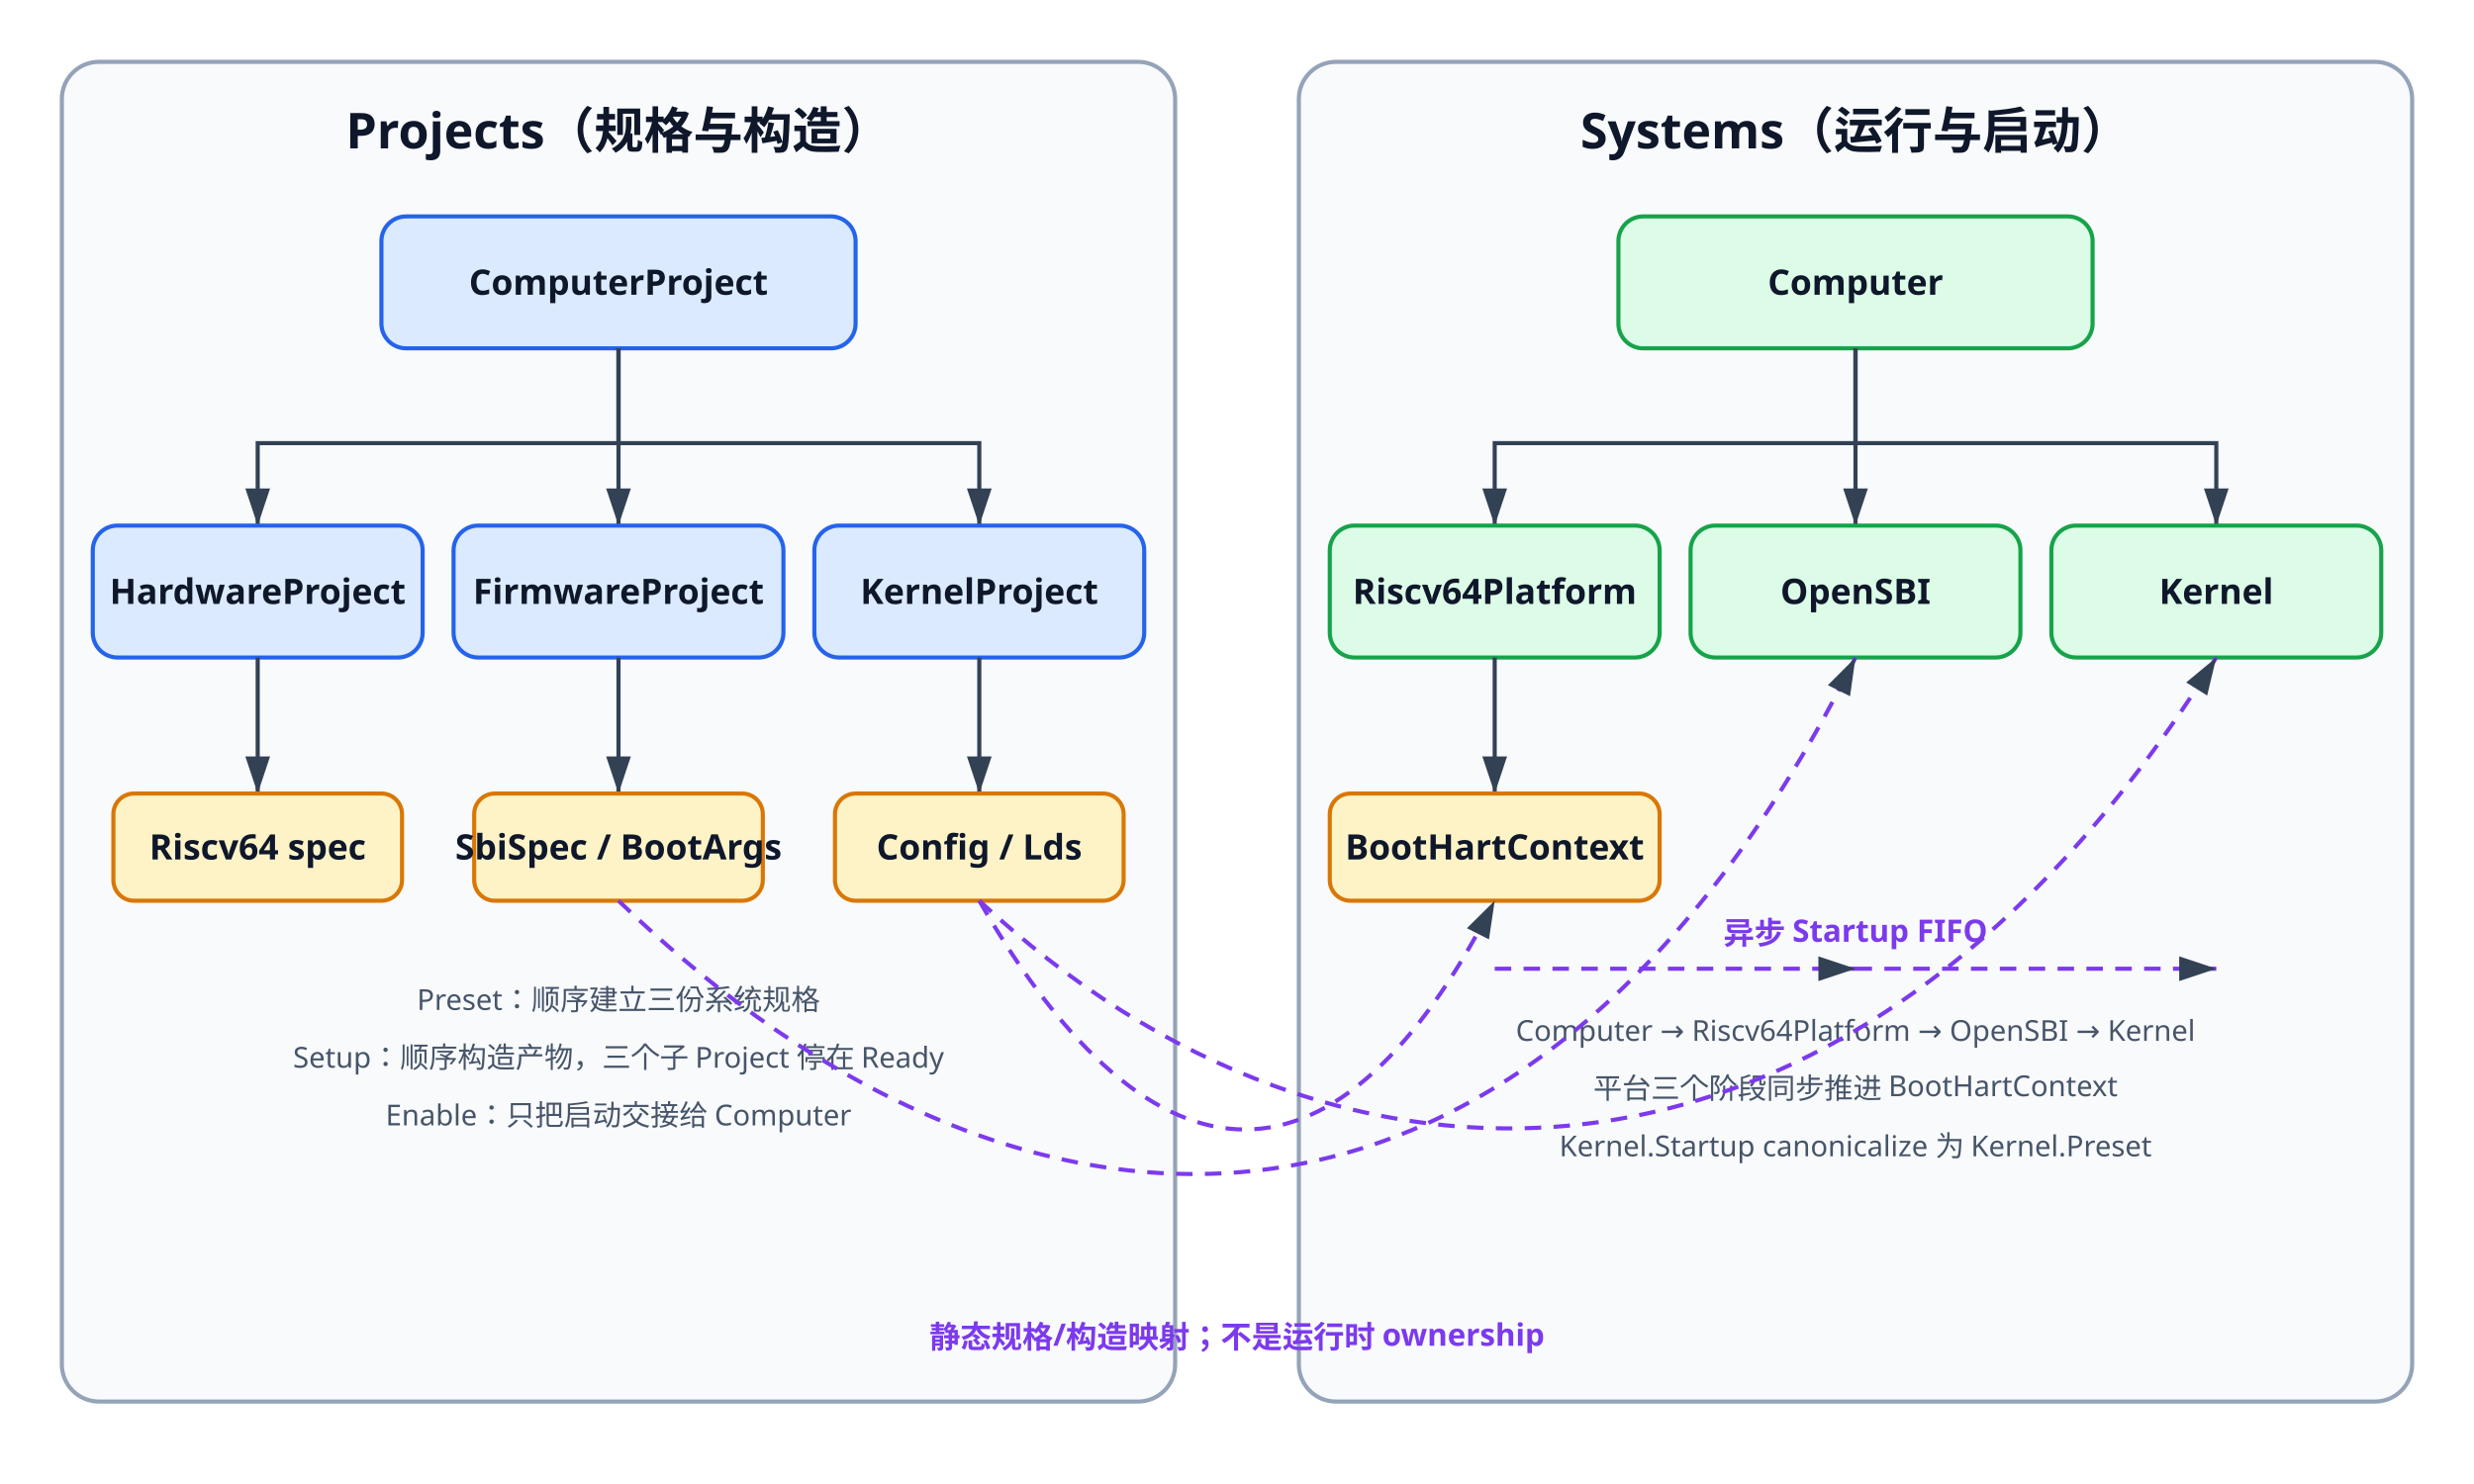
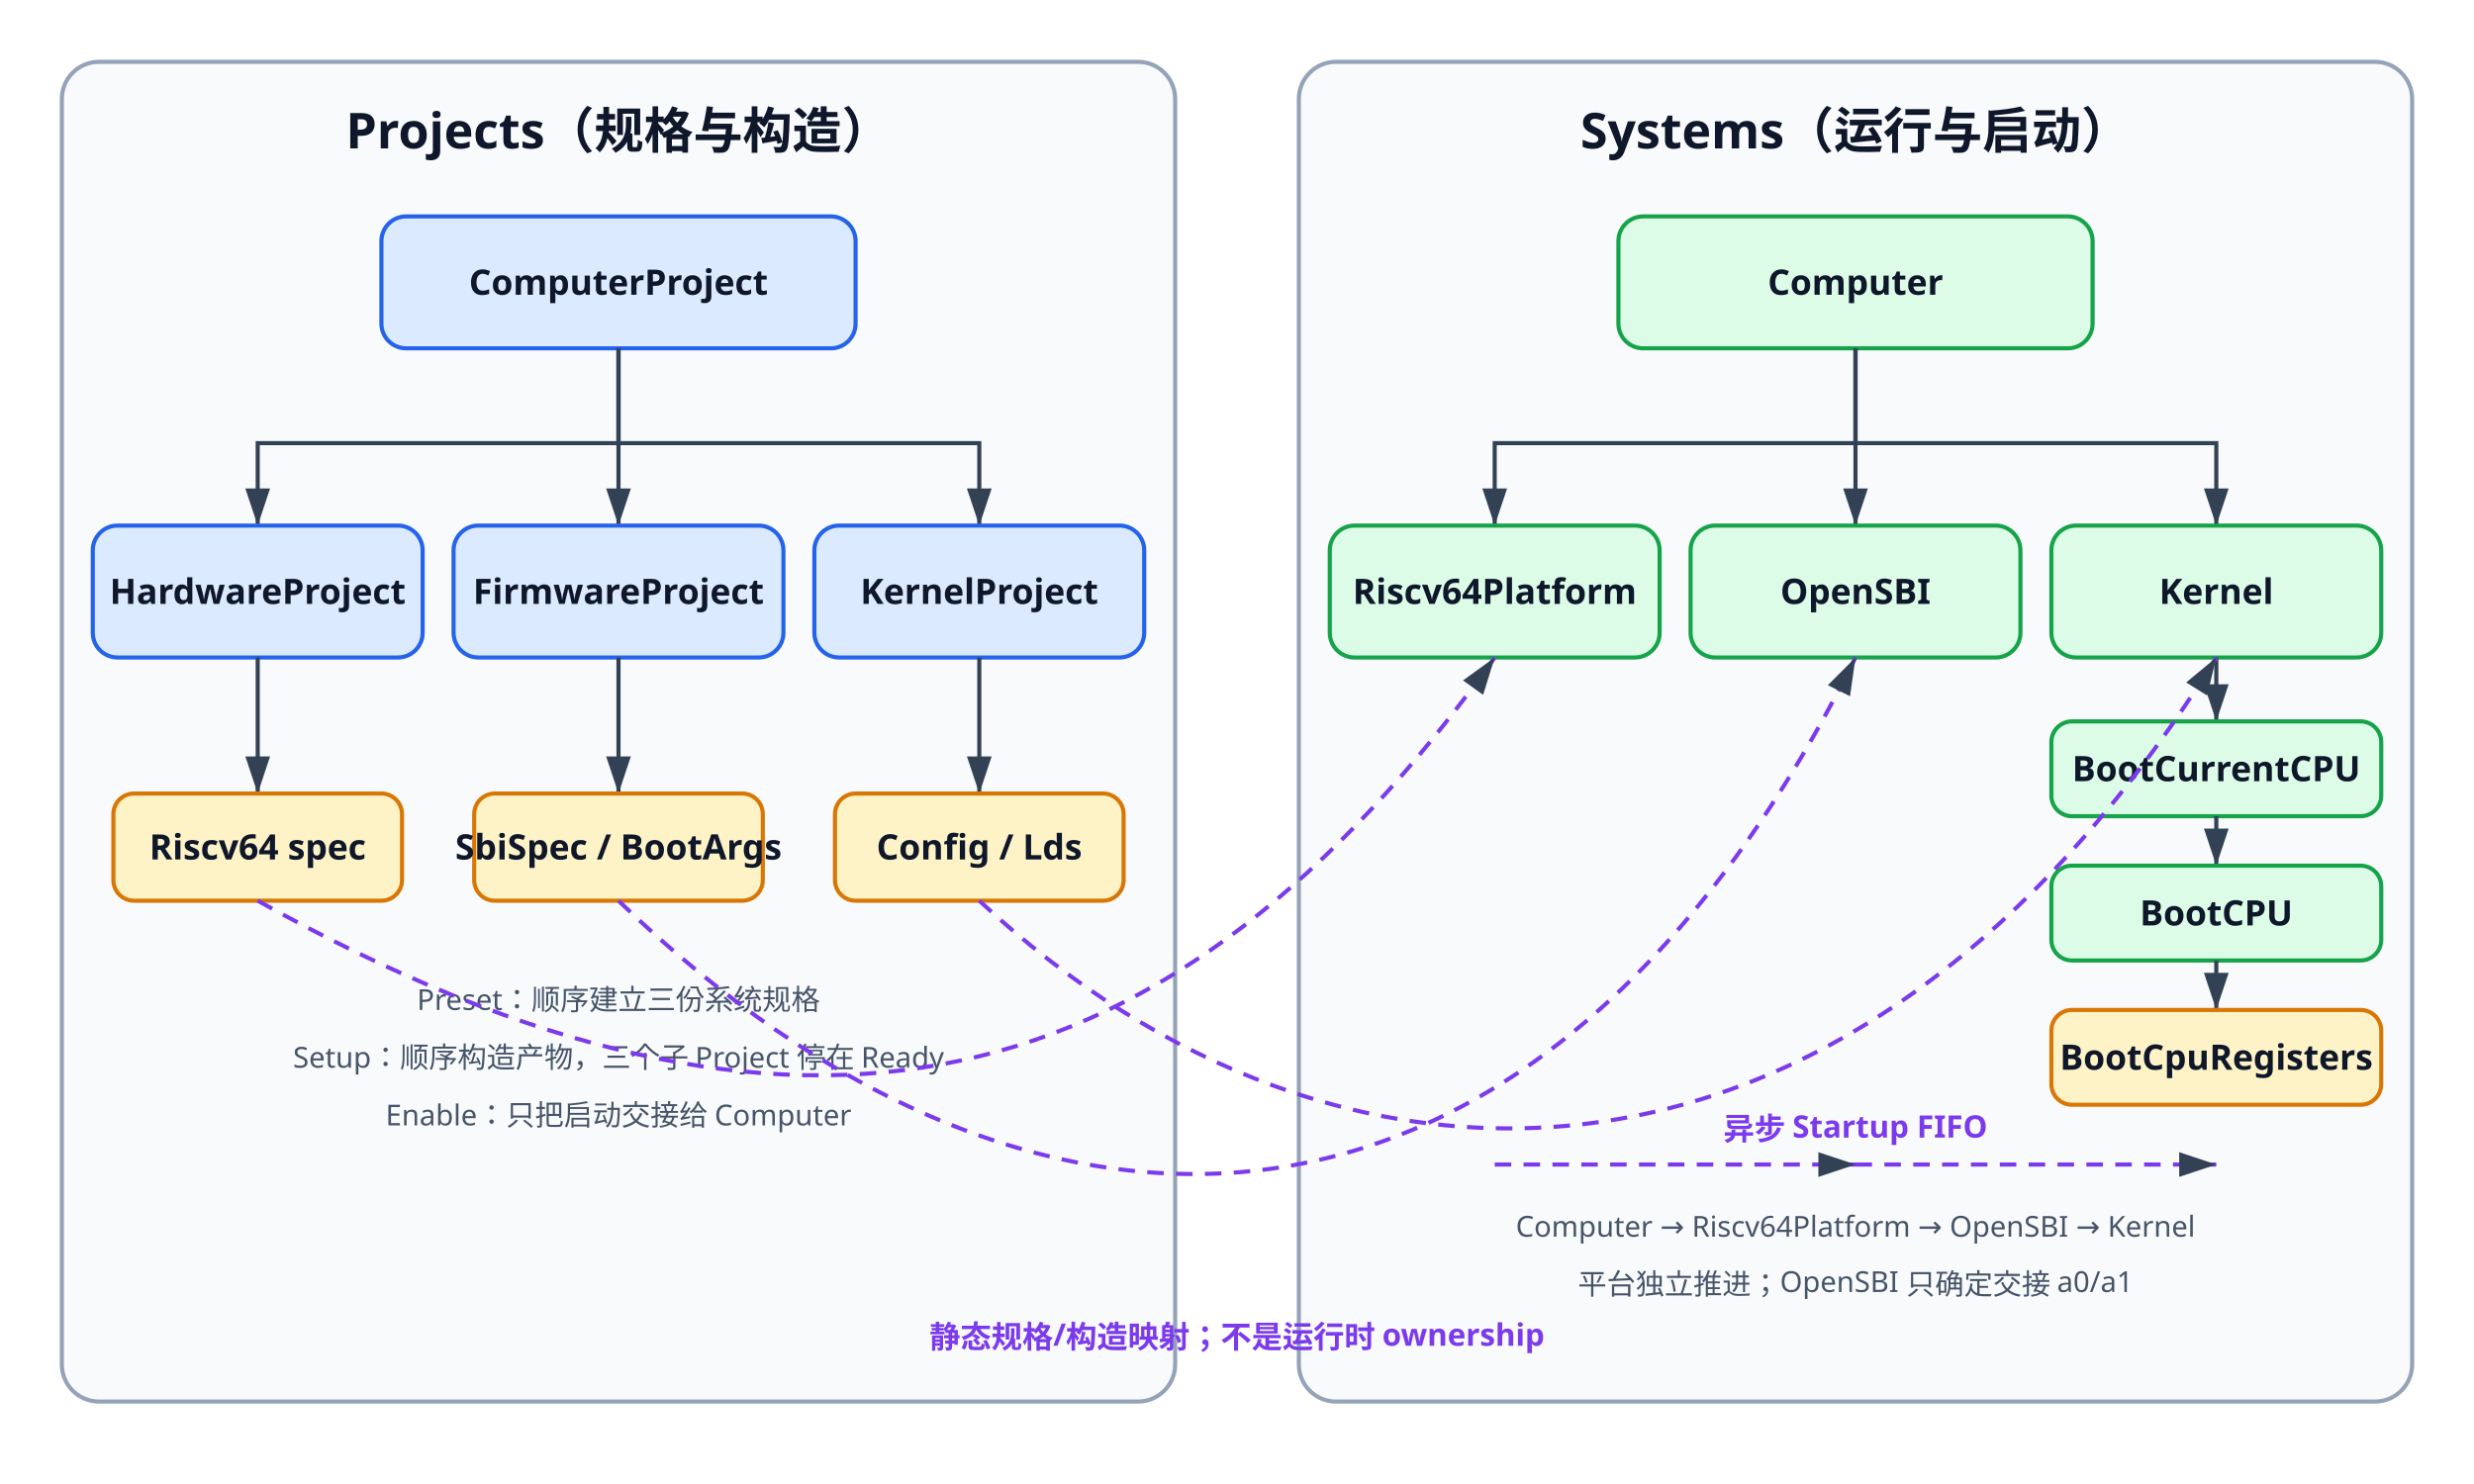
<svg xmlns="http://www.w3.org/2000/svg" width="1200" height="720" viewBox="0 0 1200 720" role="img" aria-labelledby="title desc">
  <defs>
    <marker id="arrow" markerWidth="10" markerHeight="10" refX="9" refY="3" orient="auto" markerUnits="strokeWidth">
      <path d="M0,0 L0,6 L9,3 z" fill="#334155" />
    </marker>
    <style>
      .panel { fill: #f8fafc; stroke: #94a3b8; stroke-width: 2; }
      .project { fill: #dbeafe; stroke: #2563eb; stroke-width: 2; }
      .system { fill: #dcfce7; stroke: #16a34a; stroke-width: 2; }
      .artifact { fill: #fef3c7; stroke: #d97706; stroke-width: 2; }
      .edge { fill: none; stroke: #334155; stroke-width: 2; marker-end: url(#arrow); }
      .assembly { fill: none; stroke: #7c3aed; stroke-width: 2; stroke-dasharray: 8 6; marker-end: url(#arrow); }
      .title { font: 700 24px sans-serif; fill: #0f172a; }
      .label { font: 600 17px sans-serif; fill: #0f172a; text-anchor: middle; dominant-baseline: middle; }
      .note { font: 14px sans-serif; fill: #475569; text-anchor: middle; }
      .handoff { font: 600 15px sans-serif; fill: #7c3aed; text-anchor: middle; }
    </style>
  </defs>
  <rect class="panel" x="30" y="30" width="540" height="650" rx="18" />
  <rect class="panel" x="630" y="30" width="540" height="650" rx="18" />
  <text class="title" x="300" y="72" text-anchor="middle">Projects（规格与构造）</text>
  <text class="title" x="900" y="72" text-anchor="middle">Systems（运行与启动）</text>
  <rect class="project" x="185" y="105" width="230" height="64" rx="12" />
  <text class="label" x="300" y="137">ComputerProject</text>
  <path class="edge" d="M300 169 V215 H125 V255" />
  <path class="edge" d="M300 169 V255" />
  <path class="edge" d="M300 169 V215 H475 V255" />
  <rect class="project" x="45" y="255" width="160" height="64" rx="12" />
  <text class="label" x="125" y="287">HardwareProject</text>
  <rect class="project" x="220" y="255" width="160" height="64" rx="12" />
  <text class="label" x="300" y="287">FirmwareProject</text>
  <rect class="project" x="395" y="255" width="160" height="64" rx="12" />
  <text class="label" x="475" y="287">KernelProject</text>
  <path class="edge" d="M125 319 V385" />
  <path class="edge" d="M300 319 V385" />
  <path class="edge" d="M475 319 V385" />
  <rect class="artifact" x="55" y="385" width="140" height="52" rx="10" />
  <text class="label" x="125" y="411">Riscv64 spec</text>
  <rect class="artifact" x="230" y="385" width="140" height="52" rx="10" />
  <text class="label" x="300" y="411">SbiSpec / BootArgs</text>
  <rect class="artifact" x="405" y="385" width="140" height="52" rx="10" />
  <text class="label" x="475" y="411">Config / Lds</text>
  <text class="note" x="300" y="490">Preset：顺序建立三份系统规格</text>
  <text class="note" x="300" y="518">Setup：顺序构造产物，三个子 Project 停在 Ready</text>
  <text class="note" x="300" y="546">Enable：只把启动交接给 Computer</text>
  <rect class="system" x="785" y="105" width="230" height="64" rx="12" />
  <text class="label" x="900" y="137">Computer</text>
  <path class="edge" d="M900 169 V215 H725 V255" />
  <path class="edge" d="M900 169 V255" />
  <path class="edge" d="M900 169 V215 H1075 V255" />
  <rect class="system" x="645" y="255" width="160" height="64" rx="12" />
  <text class="label" x="725" y="287">Riscv64Platform</text>
  <rect class="system" x="820" y="255" width="160" height="64" rx="12" />
  <text class="label" x="900" y="287">OpenSBI</text>
  <rect class="system" x="995" y="255" width="160" height="64" rx="12" />
  <text class="label" x="1075" y="287">Kernel</text>
-   <path class="edge" d="M725 319 V385" />
-   <rect class="artifact" x="645" y="385" width="160" height="52" rx="10" />
-   <text class="label" x="725" y="411">BootHartContext</text>
-   <path class="assembly" d="M725 470 H900" />
-   <path class="assembly" d="M900 470 H1075" />
-   <text class="handoff" x="900" y="458">异步 Startup FIFO</text>
-   <text class="note" x="900" y="505">Computer → Riscv64Platform → OpenSBI → Kernel</text>
-   <text class="note" x="900" y="533">平台三个阶段同步推进 BootHartContext</text>
-   <text class="note" x="900" y="561">Kernel.Startup canonicalize 为 Kernel.Preset</text>
-   <path class="assembly" d="M475 437 C560 585, 650 585, 725 437" />
+   <path class="edge" d="M1075 319 V350" />
+   <rect class="system" x="995" y="350" width="160" height="46" rx="10" />
+   <text class="label" x="1075" y="373">BootCurrentCPU</text>
+   <path class="edge" d="M1075 396 V420" />
+   <rect class="system" x="995" y="420" width="160" height="46" rx="10" />
+   <text class="label" x="1075" y="443">BootCPU</text>
+   <path class="edge" d="M1075 466 V490" />
+   <rect class="artifact" x="995" y="490" width="160" height="46" rx="10" />
+   <text class="label" x="1075" y="513">BootCpuRegisters</text>
+   <path class="assembly" d="M725 565 H900" />
+   <path class="assembly" d="M900 565 H1075" />
+   <text class="handoff" x="900" y="553">异步 Startup FIFO</text>
+   <text class="note" x="900" y="600">Computer → Riscv64Platform → OpenSBI → Kernel</text>
+   <text class="note" x="900" y="628">平台独立推进；OpenSBI 只确定交接 a0/a1</text>
+   <path class="assembly" d="M125 437 C390 585, 570 535, 725 319" />
  <path class="assembly" d="M300 437 C500 630, 745 630, 900 319" />
  <path class="assembly" d="M475 437 C650 600, 900 600, 1075 319" />
  <text class="handoff" x="600" y="654">静态规格/构造映射；不是运行时 ownership</text>
</svg>
